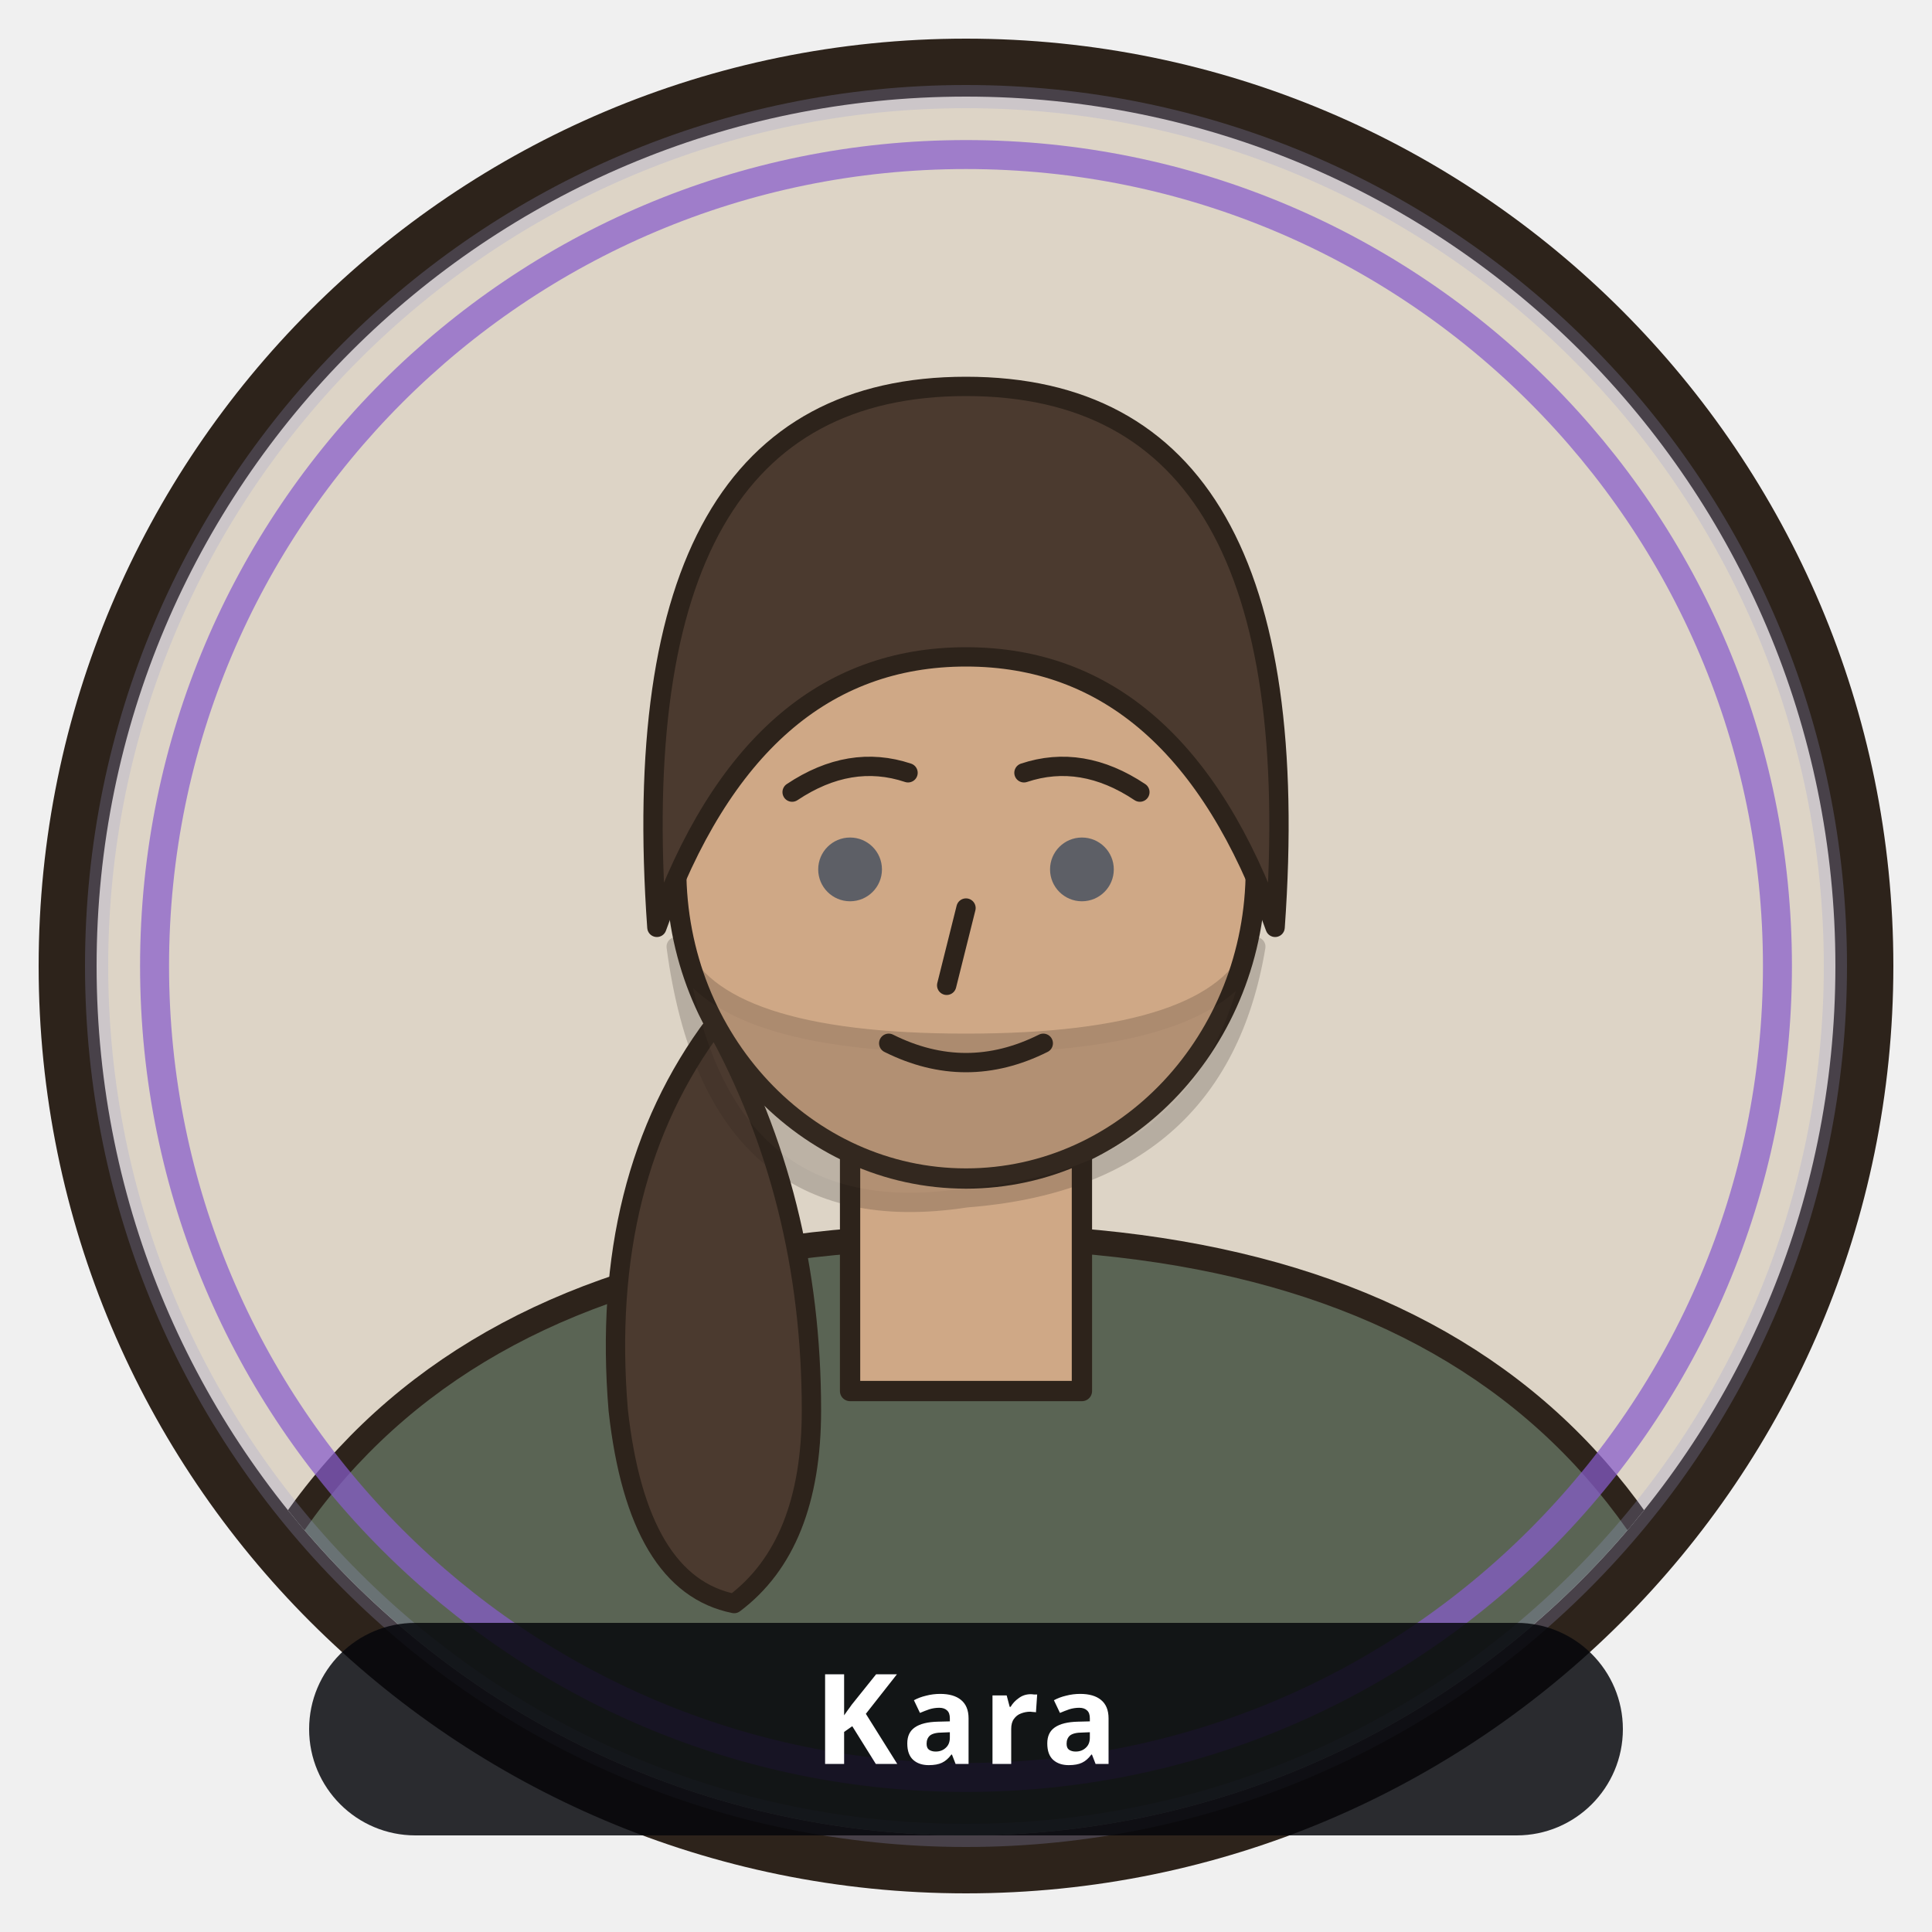
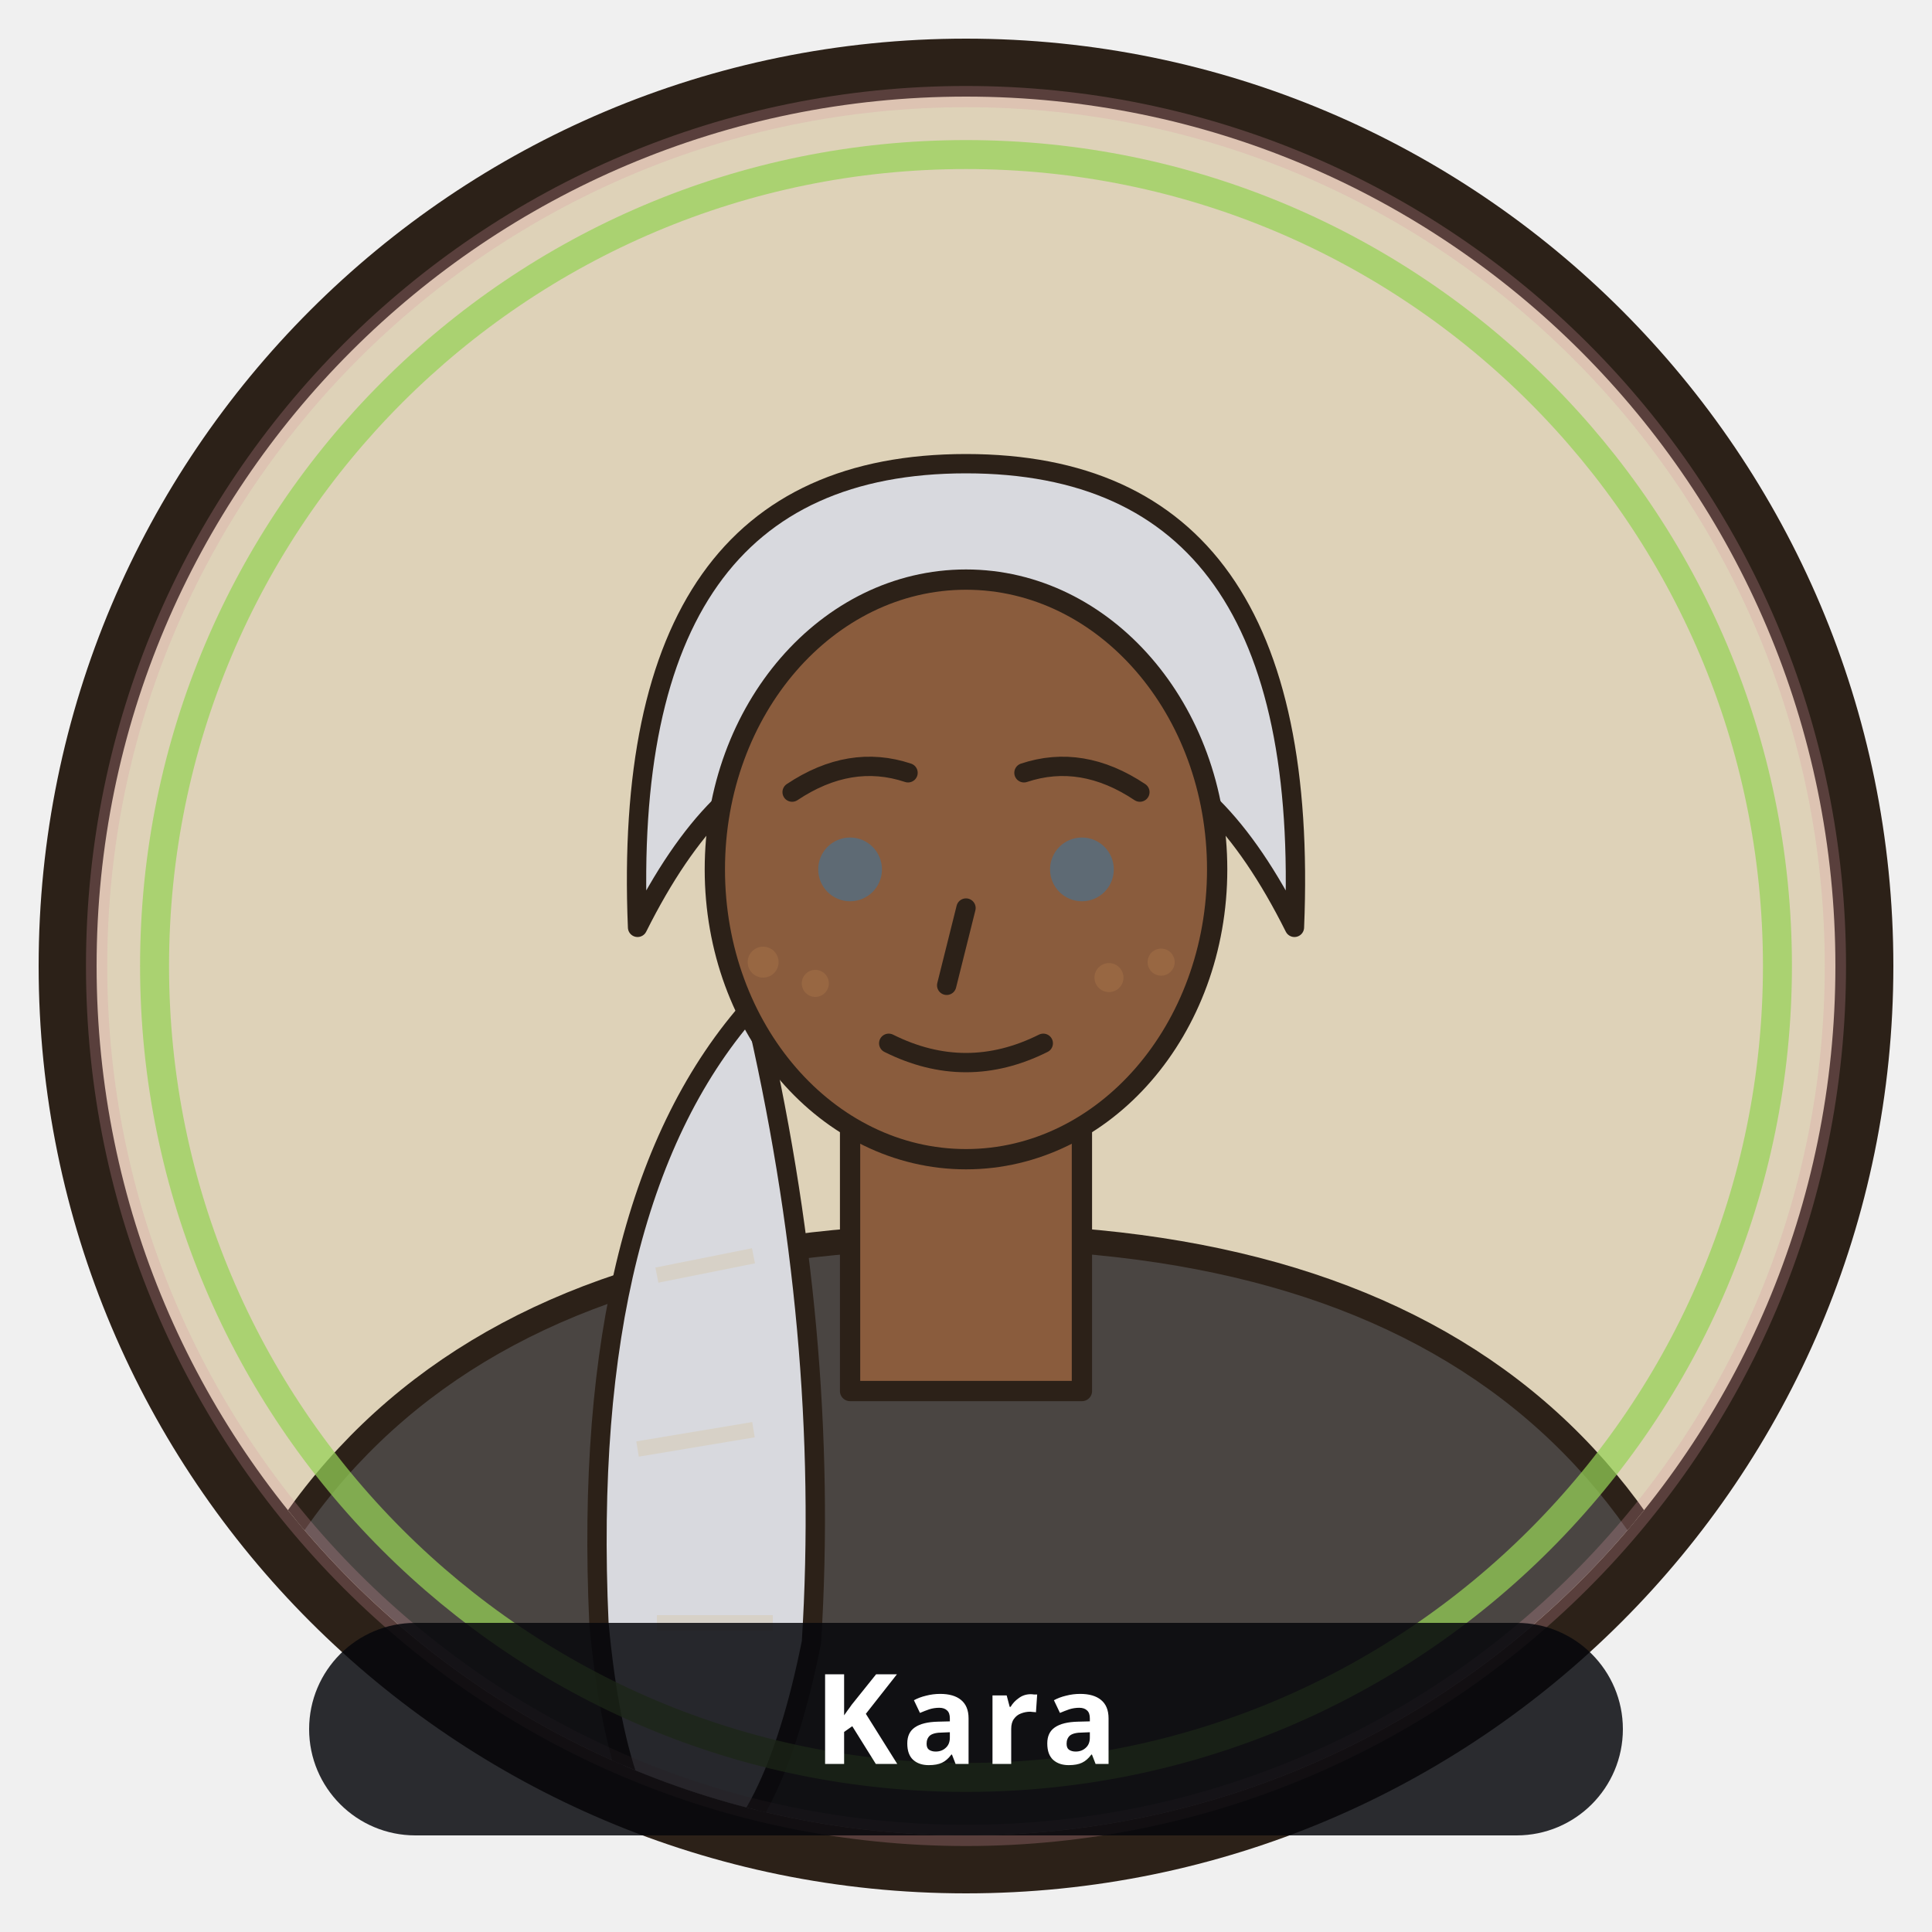
- <svg xmlns="http://www.w3.org/2000/svg" viewBox="0 0 100 100">
+ <svg xmlns="http://www.w3.org/2000/svg" viewBox="0 0 100 100" role="img" aria-label="kara token">
  <style>
- .ring{fill:#ddd4c6;stroke:#2d231b;stroke-width:3;}
- .gold{fill:none;stroke:hsl(263 52% 58%);stroke-width:1.5;opacity:.72;}
- .cloak{fill:#5a6454;stroke:#2d231b;stroke-width:1.3;stroke-linejoin:round;}
- .skin{fill:#cfa886;stroke:#2d231b;stroke-width:1.05;stroke-linejoin:round;}
- .hair{fill:#4b3a2f;stroke:#2d231b;stroke-width:1;stroke-linejoin:round;}
- .ln{fill:none;stroke:#2d231b;stroke-width:1;stroke-linecap:round;}
+ .ring{fill:#ded2b8;stroke:#2c2118;stroke-width:3;}
+ .gold{fill:none;stroke:hsl(89 58% 58%);stroke-width:1.5;opacity:.72;}
+ .cloak{fill:#4a4542;stroke:#2c2118;stroke-width:1.3;stroke-linejoin:round;}
+ .skin{fill:#8a5c3d;stroke:#2c2118;stroke-width:1.05;stroke-linejoin:round;}
+ .hair{fill:#d8d9de;stroke:#2c2118;stroke-width:1;stroke-linejoin:round;}
+ .ln{fill:none;stroke:#2c2118;stroke-width:1;stroke-linecap:round;}
.hl{fill:none;stroke:#d7d0c2;stroke-width:.8;opacity:.84;}
- .eye{fill:#5d5f66;}
+ .eye{fill:#5e6a74;}
</style>
  <circle class="ring" cx="50" cy="50" r="46.5" />
  <clipPath id="t">
    <circle cx="50" cy="50" r="45" />
  </clipPath>
  <g clip-path="url(#t)">
    <path class="cloak" d="M8,100 q4,-36 42,-36 q38,0 42,36 Z" />
    <rect class="skin" x="44" y="58" width="12" height="14" />
-     <path class="hair" d="M37,53 q-6,8 -5,20 q1,9 6,10 q4,-3 4,-10 q0,-11 -5,-20 Z" />
-     <ellipse class="skin" cx="50" cy="45" rx="15" ry="16" />
-     <path class="hair" d="M34,48 q-2,-28 16,-28 q18,0 16,28 q-5,-14 -16,-14 q-11,0 -16,14 Z" />
-     <path class="hair" d="M35,49 q2,15 15,13 q13,-1 15,-13 q-2,5 -15,5 q-13,0 -15,-5 Z" opacity=".22" />
+     <path class="hair" d="M39,52 q-9,10 -8,32 q1,11 5,13 q4,-2 6,-12 q1,-16 -3,-33 Z" />
+     <line class="hl" x1="34" y1="66" x2="39" y2="65" />
+     <line class="hl" x1="33" y1="75" x2="39" y2="74" />
+     <line class="hl" x1="34" y1="84" x2="40" y2="84" />
+     <path class="hair" d="M33,48 q-1,-24 17,-24 q18,0 17,24 q-4,-8 -9,-9 q-2,4 -8,4 q-6,0 -8,-4 q-5,1 -9,9 Z" />
+     <ellipse class="skin" cx="50" cy="45" rx="13" ry="15" />
    <circle class="eye" cx="44" cy="45" r="1.65" />
    <circle class="eye" cx="56" cy="45" r="1.65" />
    <path class="ln" d="M41,41 q3,-2 6,-1 M53,40 q3,-1 6,1" stroke-width=".9" />
    <line class="ln" x1="50" y1="47" x2="49" y2="51" stroke-width=".8" />
    <path class="ln" d="M46,54 q4,2 8,0" stroke-width=".92" />
+     <circle cx="39.5" cy="49.8" r=".8" fill="#a06d45" opacity=".65" />
+     <circle cx="42.2" cy="50.9" r=".7" fill="#a06d45" opacity=".65" />
+     <circle cx="57.4" cy="50.6" r=".75" fill="#a06d45" opacity=".65" />
+     <circle cx="60.1" cy="49.8" r=".7" fill="#a06d45" opacity=".65" />
  </g>
  <circle class="gold" cx="50" cy="50" r="42" />
-   <circle cx="50" cy="50" r="45" fill="none" stroke="hsl(237 42% 72%)" stroke-opacity=".25" stroke-width="1.2" />
+   <circle cx="50" cy="50" r="45" fill="none" stroke="hsl(350 44% 72%)" stroke-opacity=".26" stroke-width="1.1" />
  <rect x="16" y="84" width="68" height="11" rx="5.5" fill="#05070b" fill-opacity="0.84" />
  <text x="50" y="91.3" text-anchor="middle" font-family="Verdana, sans-serif" font-size="6.5" font-weight="700" letter-spacing="0.25" fill="#ffffff">Kara</text>
</svg>
